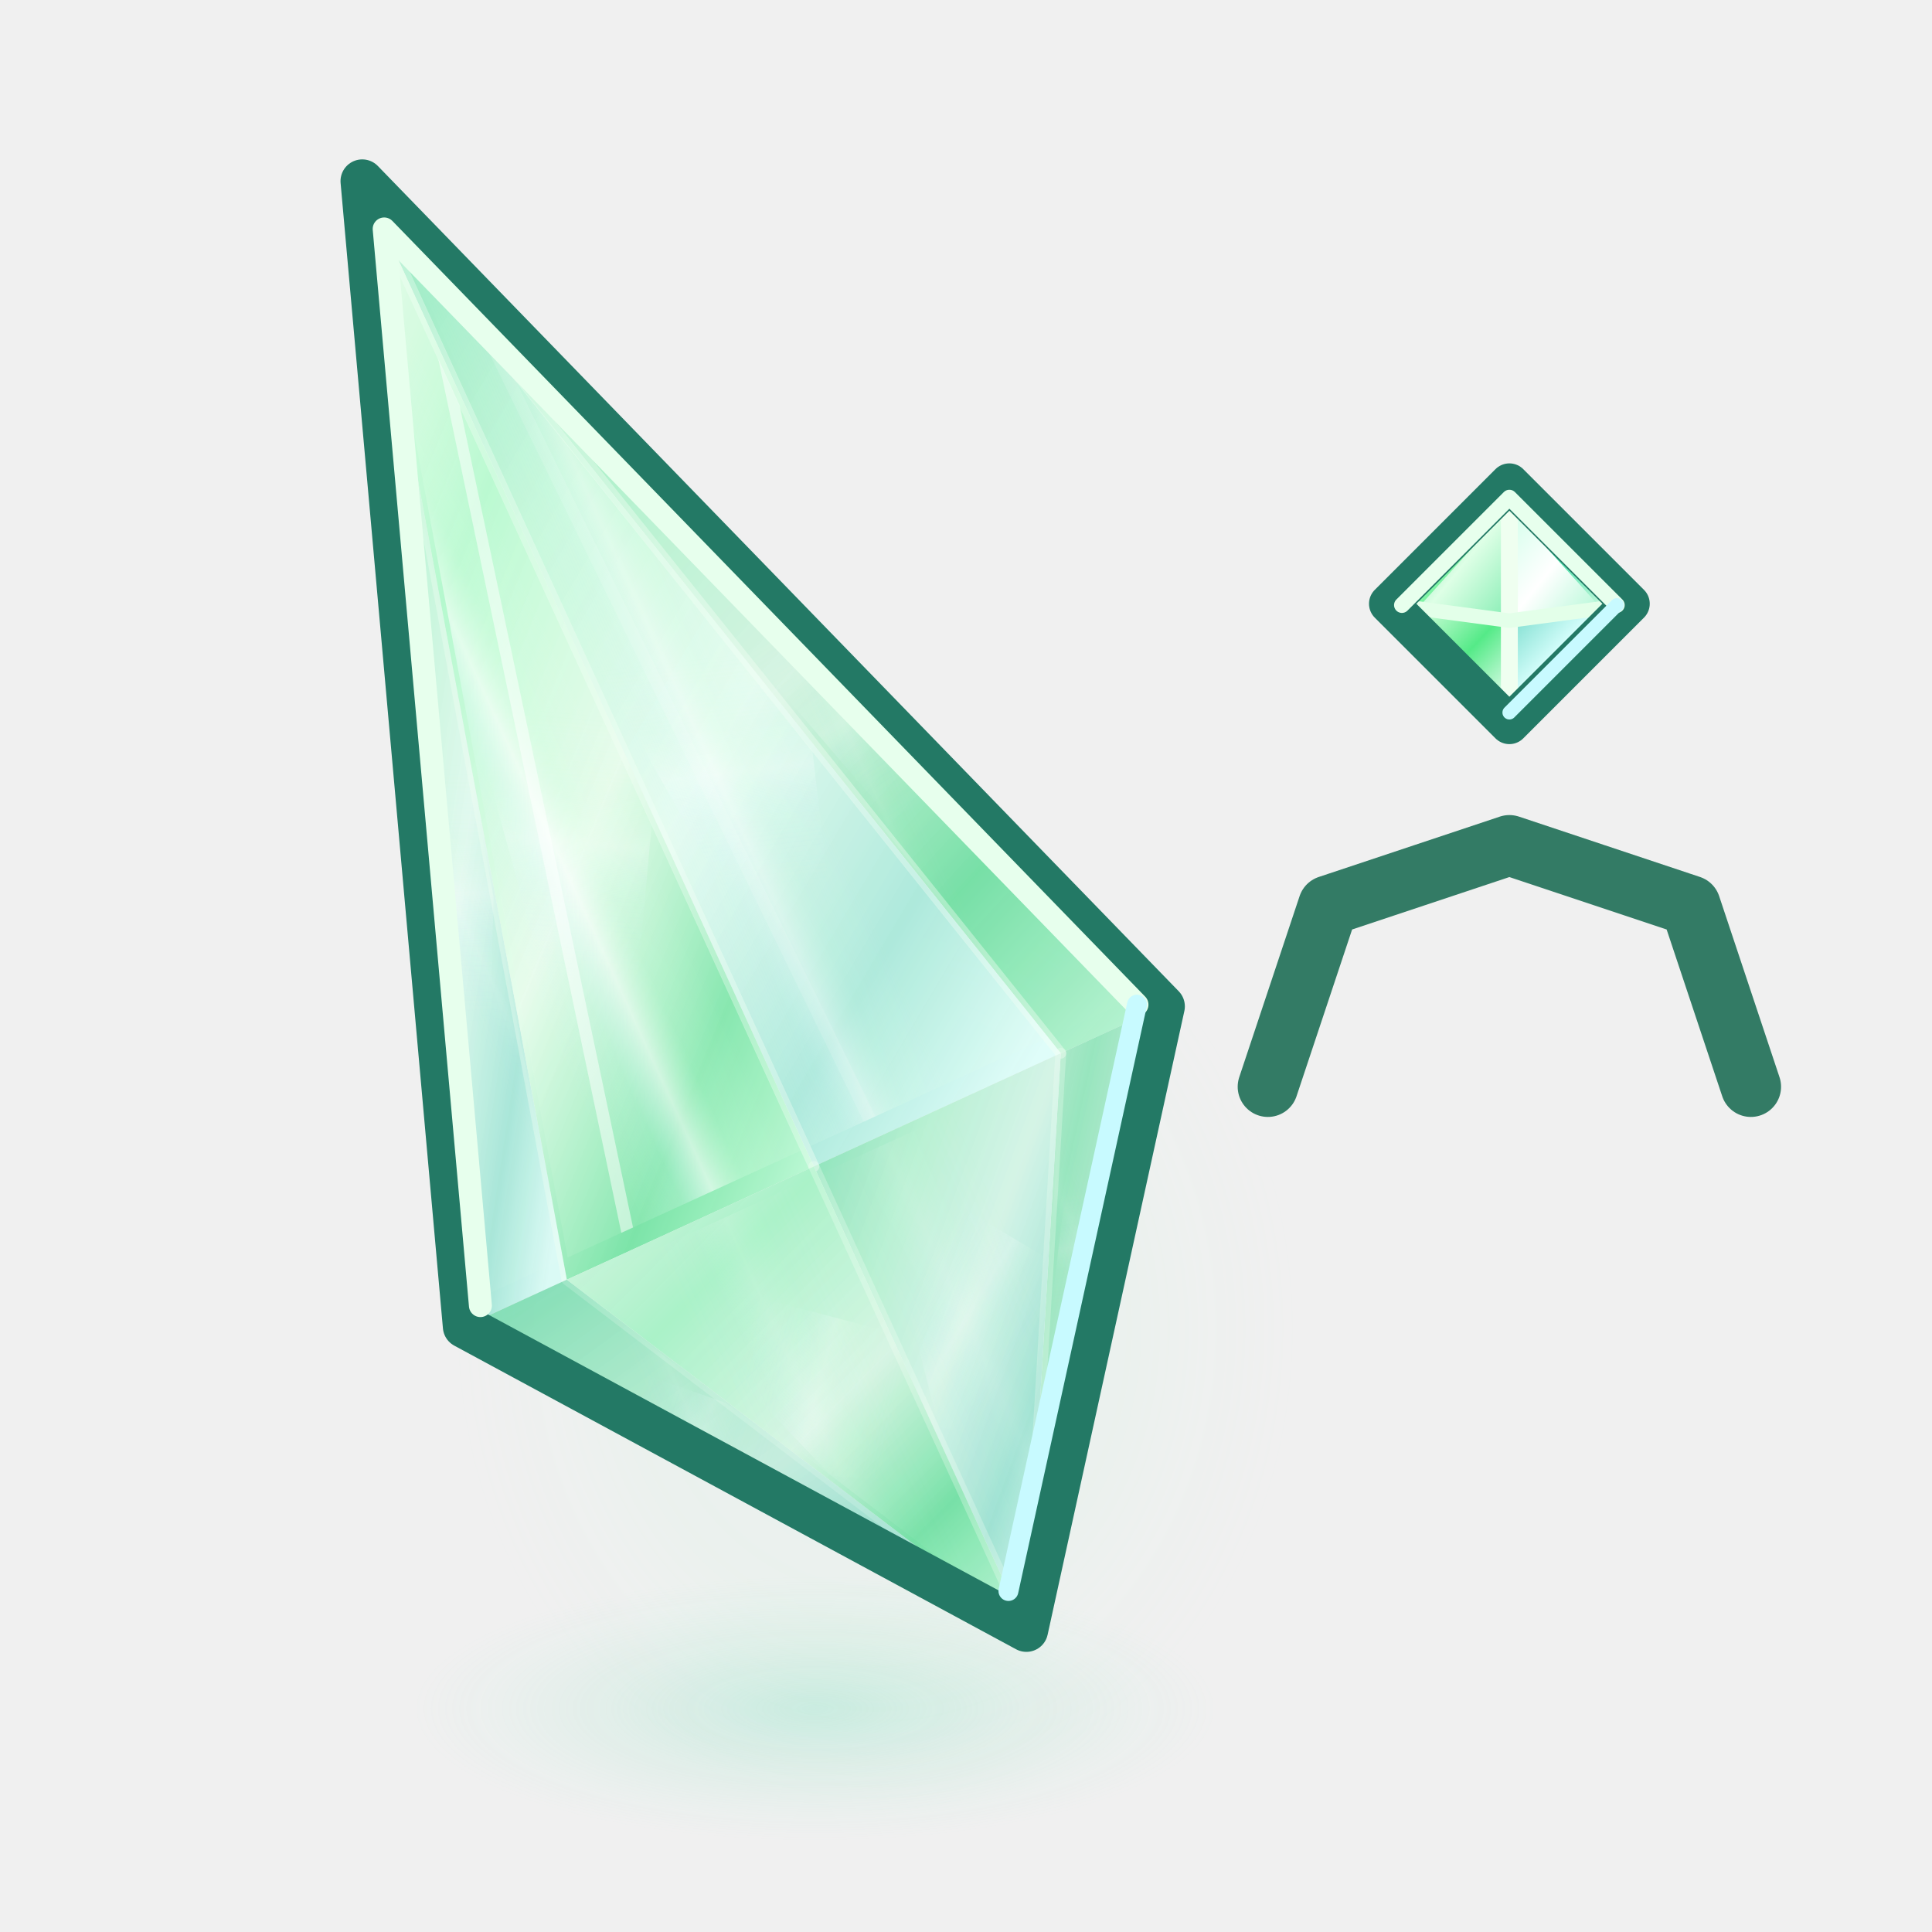
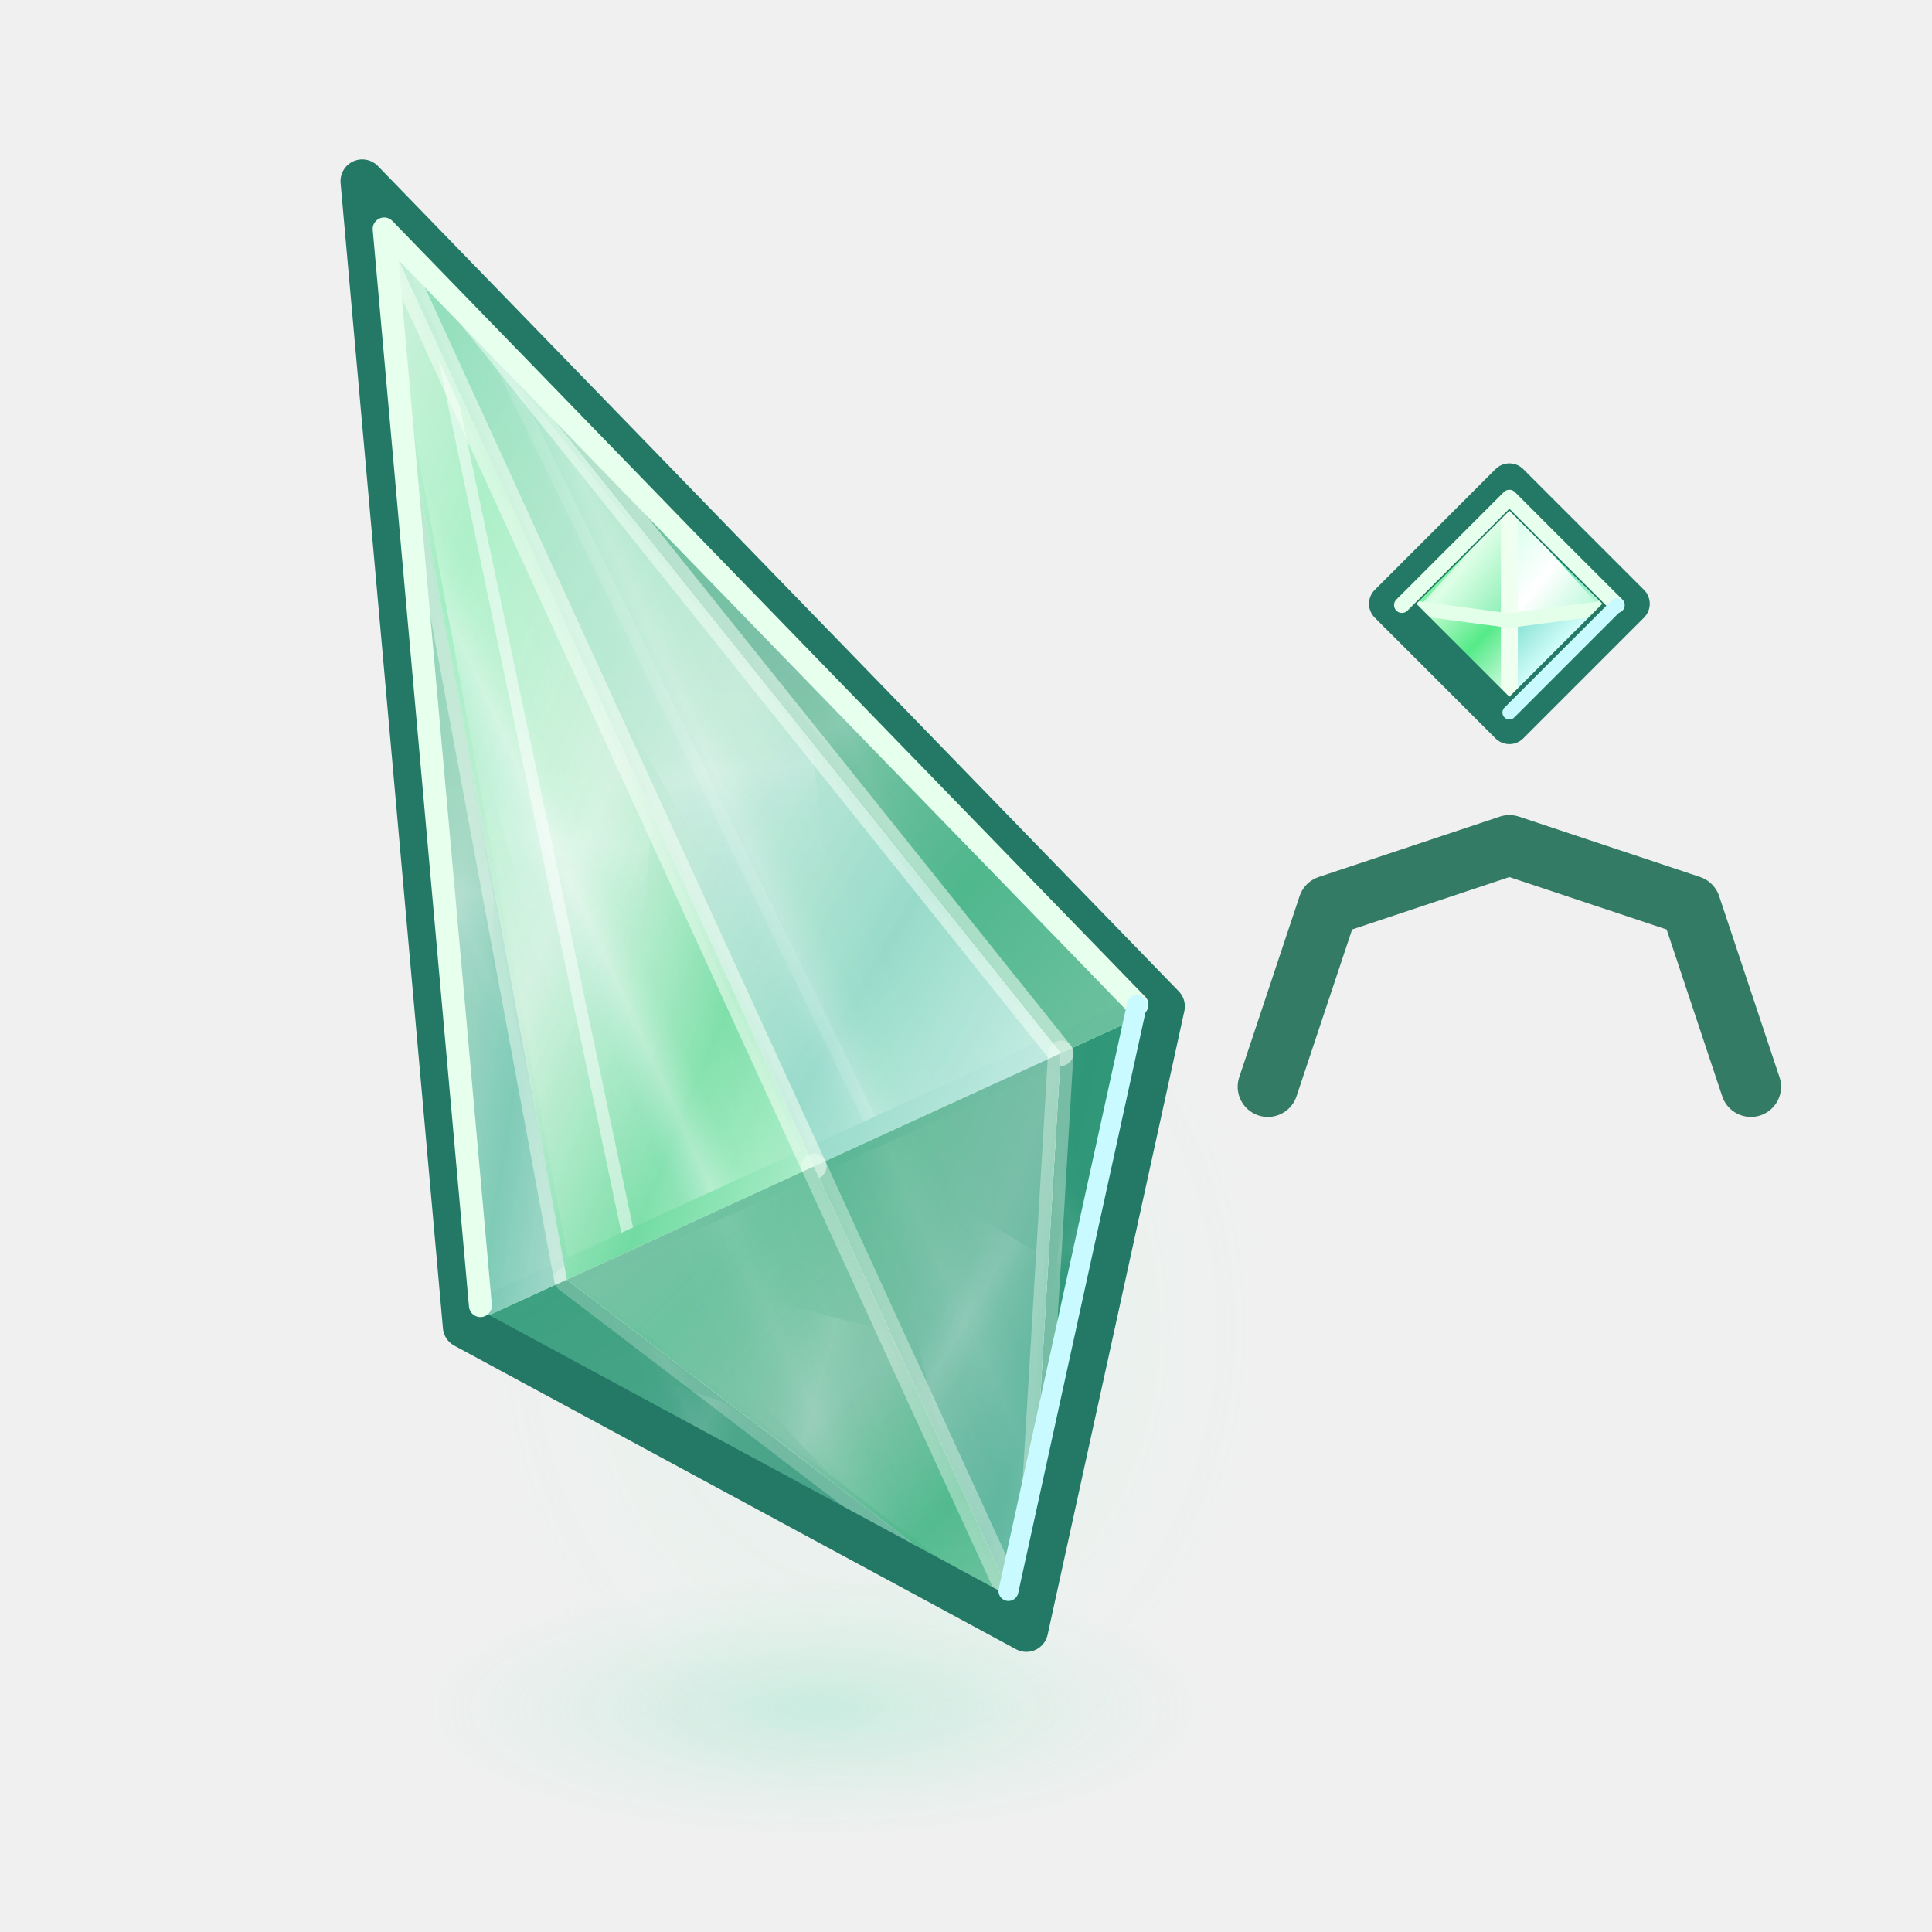
<svg xmlns="http://www.w3.org/2000/svg" width="32" height="32" viewBox="0 0 32 32">
  <defs>
    <linearGradient id="body" x1="0" y1="0" x2="1" y2="1">
      <stop stop-color="#e9fff2" />
      <stop offset=".55" stop-color="#a1faca" />
      <stop offset="1" stop-color="#d8fffe" />
    </linearGradient>
    <linearGradient id="crown" x1="0" y1="0" x2=".8" y2="1">
      <stop stop-color="#b9ffe7" />
      <stop offset=".40" stop-color="#f9fffa" />
      <stop offset=".70" stop-color="#eafff1" />
      <stop offset="1" stop-color="#7df2ab" />
    </linearGradient>
    <linearGradient id="left" x1="0" y1="0" x2="1" y2=".5">
      <stop stop-color="#32a67d" />
      <stop offset=".32" stop-color="#4edc8e" />
      <stop offset=".78" stop-color="#bbffcd" />
      <stop offset="1" stop-color="#e9ffeb" />
    </linearGradient>
    <linearGradient id="right" x1="0" y1="0" x2=".7" y2="1">
      <stop stop-color="#72f0b7" />
      <stop offset=".36" stop-color="#54cba3" />
      <stop offset=".7" stop-color="#d4ffee" />
      <stop offset="1" stop-color="#edf6ff" />
    </linearGradient>
    <linearGradient id="foot" x1="0" y1="0" x2="1" y2="1">
      <stop stop-color="#b1ffc4" />
      <stop offset=".48" stop-color="#51d98d" />
      <stop offset=".52" stop-color="#d8ffe1" />
      <stop offset="1" stop-color="#b4eaee" />
    </linearGradient>
    <linearGradient id="violet" x1="0" y1="0" x2="1" y2="1">
      <stop stop-color="#cbffdb" />
      <stop offset=".5" stop-color="#8ee0e4" />
      <stop offset="1" stop-color="#d0f3ff" />
    </linearGradient>
    <linearGradient id="inner" x1="0" y1="0" x2="1" y2="0">
      <stop stop-color="#34a688" stop-opacity=".7" />
      <stop offset=".5" stop-color="#e0ffe8" stop-opacity=".25" />
      <stop offset="1" stop-color="#fbfffb" stop-opacity=".8" />
    </linearGradient>
    <linearGradient id="refract" x1="0" y1="0" x2="1" y2="1">
      <stop stop-color="#f3fff4" />
      <stop offset=".46" stop-color="#c2ffdd" stop-opacity=".7" />
      <stop offset="1" stop-color="#baecf4" stop-opacity=".4" />
    </linearGradient>
    <linearGradient id="text" x1="0" y1="0" x2="1" y2="0">
      <stop stop-color="#76e7b0" />
      <stop offset=".48" stop-color="#f4fff5" />
      <stop offset="1" stop-color="#a6fff0" />
    </linearGradient>
    <radialGradient id="shadow">
      <stop stop-color="#57dbb1" stop-opacity=".25" />
      <stop offset=".55" stop-color="#6ce2b4" stop-opacity=".10" />
      <stop offset="1" stop-color="#8dedcd" stop-opacity="0" />
    </radialGradient>
    <radialGradient id="halo">
      <stop stop-color="#befffb" stop-opacity=".10" />
      <stop offset=".6" stop-color="#a7ffce" stop-opacity=".07" />
      <stop offset="1" stop-color="#d4ffea" stop-opacity="0" />
    </radialGradient>
    <linearGradient id="edgeIce" x1="0" y1="0" x2="1" y2="1">
      <stop offset="0.0" stop-color="#edfff4" />
      <stop offset="0.5" stop-color="#4ee2ac" />
      <stop offset="1.0" stop-color="#e9ffeb" />
    </linearGradient>
    <linearGradient id="edgeIndigo" x1="0" y1="0" x2="1" y2="1">
      <stop offset="0.0" stop-color="#179b72" />
      <stop offset="0.5" stop-color="#83ffcd" />
      <stop offset="1.0" stop-color="#66c0c6" />
    </linearGradient>
    <linearGradient id="edgeLilac" x1="0" y1="0" x2="1" y2="1">
      <stop offset="0.0" stop-color="#92e6e0" />
      <stop offset="0.5" stop-color="#f5f9ff" />
      <stop offset="1.0" stop-color="#47caa0" />
    </linearGradient>
    <linearGradient id="edgeBlue" x1="0" y1="0" x2="1" y2="1">
      <stop offset="0.0" stop-color="#2d9476" />
      <stop offset="0.5" stop-color="#94ffb0" />
      <stop offset="1.0" stop-color="#31ca7a" />
    </linearGradient>
    <linearGradient id="tableLight" x1="0" y1="0" x2="1" y2="1">
      <stop offset="0.0" stop-color="#d0ffe9" />
      <stop offset="0.5" stop-color="#ffffff" />
      <stop offset="1.0" stop-color="#acf7d2" />
    </linearGradient>
    <linearGradient id="tableBlue" x1="0" y1="0" x2="1" y2="1">
      <stop offset="0.0" stop-color="#52d597" />
      <stop offset="0.5" stop-color="#deffe6" />
      <stop offset="1.0" stop-color="#83edb2" />
    </linearGradient>
    <linearGradient id="tableIce" x1="0" y1="0" x2="1" y2="1">
      <stop offset="0.0" stop-color="#d8ffe0" />
      <stop offset="0.5" stop-color="#55ea88" />
      <stop offset="1.0" stop-color="#f1fff7" />
    </linearGradient>
    <linearGradient id="tableLilac" x1="0" y1="0" x2="1" y2="1">
      <stop offset="0.0" stop-color="#71d9c8" />
      <stop offset="0.5" stop-color="#d8fffd" />
      <stop offset="1.0" stop-color="#f7f9ff" />
    </linearGradient>
    <linearGradient id="reflectedBlue" x1="0" y1="0" x2="1" y2="1">
      <stop offset="0.0" stop-color="#e8ffea" />
      <stop offset="0.5" stop-color="#40cc7b" />
      <stop offset="1.0" stop-color="#bbffcd" />
    </linearGradient>
    <linearGradient id="depthGlass" x1="0" y1="0" x2=".85" y2="1">
      <stop stop-color="#38ae94" stop-opacity=".24" />
      <stop offset=".4" stop-color="#80efaf" stop-opacity=".08" />
      <stop offset=".72" stop-color="#71d6cc" stop-opacity=".27" />
      <stop offset="1" stop-color="#d8f4ff" stop-opacity=".13" />
    </linearGradient>
    <linearGradient id="iceRefraction" x1="0" y1="0" x2="1" y2=".7">
      <stop stop-color="#58df99" stop-opacity=".06" />
      <stop offset=".35" stop-color="#94ffb4" stop-opacity=".36" />
      <stop offset=".53" stop-color="#f3fff4" stop-opacity=".72" />
      <stop offset=".65" stop-color="#65eb97" stop-opacity=".22" />
      <stop offset="1" stop-color="#b9ffd4" stop-opacity="0" />
    </linearGradient>
    <linearGradient id="violetRefraction" x1="0" y1="1" x2="1" y2="0">
      <stop stop-color="#62d5b4" stop-opacity="0" />
      <stop offset=".35" stop-color="#a6e5ef" stop-opacity=".31" />
      <stop offset=".52" stop-color="#eaf5ff" stop-opacity=".59" />
      <stop offset=".7" stop-color="#8ff6b4" stop-opacity=".18" />
      <stop offset="1" stop-color="#b5ffdb" stop-opacity="0" />
    </linearGradient>
    <linearGradient id="clearIce" x1="0" y1="0" x2="1" y2="1">
      <stop stop-color="#effff0" stop-opacity=".98" />
      <stop offset=".28" stop-color="#b2facd" stop-opacity=".94" />
      <stop offset=".55" stop-color="#e7ffed" stop-opacity=".88" />
      <stop offset=".78" stop-color="#78e5a7" stop-opacity=".96" />
      <stop offset="1" stop-color="#d1ffe2" stop-opacity=".98" />
    </linearGradient>
    <linearGradient id="clearLilac" x1="0" y1="0" x2="1" y2=".85">
      <stop stop-color="#88e6b9" stop-opacity=".98" />
      <stop offset=".32" stop-color="#c5fada" stop-opacity=".94" />
      <stop offset=".58" stop-color="#e8fff4" stop-opacity=".90" />
      <stop offset=".82" stop-color="#a9e9db" stop-opacity=".96" />
      <stop offset="1" stop-color="#e3fffb" stop-opacity=".98" />
    </linearGradient>
  </defs>
  <ellipse cx="13.5" cy="28.3" rx="6.7" ry="2.2" fill="url(#shadow)" stroke="none" stroke-width="0" stroke-linejoin="round" stroke-linecap="round" />
  <ellipse cx="14.5" cy="22" rx="7" ry="8" fill="url(#halo)" stroke="none" stroke-width="0" stroke-linejoin="round" stroke-linecap="round" />
  <polygon points="6,3 19.265,16.669 17.57,17.445" fill="url(#clearIce)" stroke="none" stroke-width="0.7" stroke-linejoin="round" stroke-linecap="round" />
-   <polygon points="6,3 19.265,16.669 17.57,17.445" fill="#34a788" fill-opacity="0.098" stroke="none" stroke-width="0.7" stroke-linejoin="round" stroke-linecap="round" />
+   <polygon points="6,3 19.265,16.669 17.57,17.445" fill="#289173" fill-opacity="0.561" stroke="none" stroke-width="0" stroke-linejoin="round" stroke-linecap="round" />
  <polygon points="6.455,3.515 18.991,16.432 17.389,17.166" fill="#effff0" fill-opacity="0.024" stroke="none" stroke-width="0.7" stroke-linejoin="round" stroke-linecap="round" />
  <defs>
    <linearGradient id="sheen5" gradientUnits="userSpaceOnUse" x1="13.019" y1="10.249" x2="15.038" y2="13.569">
      <stop stop-color="#e4ffeb" stop-opacity="0" />
-       <stop offset=".3" stop-color="#d6ffe3" stop-opacity="0.064" />
-       <stop offset=".5" stop-color="#ffffff" stop-opacity="0.212" />
-       <stop offset=".7" stop-color="#dcf9ff" stop-opacity="0.053" />
+       <stop offset=".3" stop-color="#d6ffe3" stop-opacity="0.038" />
+       <stop offset=".5" stop-color="#ffffff" stop-opacity="0.127" />
+       <stop offset=".7" stop-color="#dcf9ff" stop-opacity="0.032" />
      <stop offset="1" stop-color="#dcf9ff" stop-opacity="0" />
    </linearGradient>
  </defs>
  <polygon points="10.216,7.391 14.603,11.911 17.71,17.019 11.048,9.249" fill="url(#sheen5)" />
  <defs>
    <linearGradient id="sheen6" gradientUnits="userSpaceOnUse" x1="14.567" y1="11.928" x2="13.526" y2="12.405">
      <stop stop-color="#e4ffeb" stop-opacity="0" />
-       <stop offset=".3" stop-color="#d6ffe3" stop-opacity="0.024" />
-       <stop offset=".5" stop-color="#ffffff" stop-opacity="0.081" />
-       <stop offset=".7" stop-color="#dcf9ff" stop-opacity="0.02" />
+       <stop offset=".3" stop-color="#d6ffe3" stop-opacity="0.015" />
+       <stop offset=".5" stop-color="#ffffff" stop-opacity="0.048" />
+       <stop offset=".7" stop-color="#dcf9ff" stop-opacity="0.012" />
      <stop offset="1" stop-color="#dcf9ff" stop-opacity="0" />
    </linearGradient>
  </defs>
  <polygon points="6.455,3.515 18.991,16.432 17.389,17.166" fill="url(#sheen6)" />
-   <polyline points="6,3 19.265,16.669" fill="none" stroke="#f4fff5" stroke-opacity="0.286" stroke-width="0.18" stroke-linejoin="round" stroke-linecap="round" />
+   <polyline points="6,3 19.265,16.669" fill="none" stroke="#f4fff5" stroke-opacity="0.372" stroke-width="0.42" stroke-linejoin="round" stroke-linecap="round" />
  <polyline points="11.473,8.686 14.482,11.786" fill="none" stroke="#9bffc3" stroke-opacity="0" stroke-width="0.8" stroke-linejoin="round" stroke-linecap="round" />
  <polyline points="11.473,8.686 14.482,11.786" fill="none" stroke="#ffffff" stroke-opacity="0" stroke-width="0.29" stroke-linejoin="round" stroke-linecap="round" />
  <polygon points="17,27 19.265,16.669 17.57,17.445" fill="url(#clearIce)" stroke="none" stroke-width="0.7" stroke-linejoin="round" stroke-linecap="round" />
-   <polygon points="17,27 19.265,16.669 17.57,17.445" fill="#34a788" fill-opacity="0.231" stroke="none" stroke-width="0.7" stroke-linejoin="round" stroke-linecap="round" />
+   <polygon points="17,27 19.265,16.669 17.57,17.445" fill="#289173" fill-opacity="0.949" stroke="none" stroke-width="0" stroke-linejoin="round" stroke-linecap="round" />
  <polygon points="17.052,26.635 19.192,16.872 17.591,17.606" fill="#effff0" fill-opacity="0" stroke="none" stroke-width="0.7" stroke-linejoin="round" stroke-linecap="round" />
  <defs>
    <linearGradient id="sheen13" gradientUnits="userSpaceOnUse" x1="18.189" y1="21.53" x2="17.844" y2="19.69">
      <stop stop-color="#e4ffeb" stop-opacity="0" />
-       <stop offset=".3" stop-color="#d6ffe3" stop-opacity="0.041" />
-       <stop offset=".5" stop-color="#ffffff" stop-opacity="0.137" />
-       <stop offset=".7" stop-color="#dcf9ff" stop-opacity="0.034" />
+       <stop offset=".3" stop-color="#d6ffe3" stop-opacity="0.025" />
+       <stop offset=".5" stop-color="#ffffff" stop-opacity="0.082" />
+       <stop offset=".7" stop-color="#dcf9ff" stop-opacity="0.021" />
      <stop offset="1" stop-color="#dcf9ff" stop-opacity="0" />
    </linearGradient>
  </defs>
  <polygon points="17.694,23.706 18.443,20.289 17.911,17.459 17.278,22.843" fill="url(#sheen13)" />
  <defs>
    <linearGradient id="sheen14" gradientUnits="userSpaceOnUse" x1="18.407" y1="20.306" x2="17.366" y2="20.783">
      <stop stop-color="#e4ffeb" stop-opacity="0" />
-       <stop offset=".3" stop-color="#d6ffe3" stop-opacity="0.024" />
-       <stop offset=".5" stop-color="#ffffff" stop-opacity="0.08" />
-       <stop offset=".7" stop-color="#dcf9ff" stop-opacity="0.02" />
+       <stop offset=".3" stop-color="#d6ffe3" stop-opacity="0.014" />
+       <stop offset=".5" stop-color="#ffffff" stop-opacity="0.048" />
+       <stop offset=".7" stop-color="#dcf9ff" stop-opacity="0.012" />
      <stop offset="1" stop-color="#dcf9ff" stop-opacity="0" />
    </linearGradient>
  </defs>
  <polygon points="17.052,26.635 19.192,16.872 17.591,17.606" fill="url(#sheen14)" />
-   <polyline points="17,27 19.265,16.669" fill="none" stroke="#f4fff5" stroke-opacity="0.157" stroke-width="0.18" stroke-linejoin="round" stroke-linecap="round" />
+   <polyline points="17,27 19.265,16.669" fill="none" stroke="#f4fff5" stroke-opacity="0.188" stroke-width="0.42" stroke-linejoin="round" stroke-linecap="round" />
  <polyline points="17.909,22.727 18.422,20.384" fill="none" stroke="#9bffc3" stroke-opacity="0" stroke-width="0.8" stroke-linejoin="round" stroke-linecap="round" />
  <polyline points="17.909,22.727 18.422,20.384" fill="none" stroke="#ffffff" stroke-opacity="0" stroke-width="0.29" stroke-linejoin="round" stroke-linecap="round" />
  <polygon points="6,3 9.389,21.195 7.695,21.971" fill="url(#clearLilac)" stroke="none" stroke-width="0.7" stroke-linejoin="round" stroke-linecap="round" />
-   <polygon points="6,3 9.389,21.195 7.695,21.971" fill="#34a788" fill-opacity="0.047" stroke="none" stroke-width="0.7" stroke-linejoin="round" stroke-linecap="round" />
+   <polygon points="6,3 9.389,21.195 7.695,21.971" fill="#289173" fill-opacity="0.372" stroke="none" stroke-width="0" stroke-linejoin="round" stroke-linecap="round" />
  <polygon points="6.093,3.681 9.296,20.875 7.695,21.609" fill="#effff0" fill-opacity="0.051" stroke="none" stroke-width="0.7" stroke-linejoin="round" stroke-linecap="round" />
  <defs>
    <linearGradient id="sheen21" gradientUnits="userSpaceOnUse" x1="7.785" y1="12.648" x2="7.681" y2="16.941">
      <stop stop-color="#e4ffeb" stop-opacity="0" />
-       <stop offset=".3" stop-color="#d6ffe3" stop-opacity="0.074" />
-       <stop offset=".5" stop-color="#ffffff" stop-opacity="0.247" />
-       <stop offset=".7" stop-color="#dcf9ff" stop-opacity="0.062" />
+       <stop offset=".3" stop-color="#d6ffe3" stop-opacity="0.044" />
+       <stop offset=".5" stop-color="#ffffff" stop-opacity="0.148" />
+       <stop offset=".7" stop-color="#dcf9ff" stop-opacity="0.037" />
      <stop offset="1" stop-color="#dcf9ff" stop-opacity="0" />
    </linearGradient>
  </defs>
  <polygon points="7.054,8.84 8.175,14.857 8.015,21.462 6.766,11.211" fill="url(#sheen21)" />
  <defs>
    <linearGradient id="sheen22" gradientUnits="userSpaceOnUse" x1="8.139" y1="14.874" x2="7.098" y2="15.351">
      <stop stop-color="#e4ffeb" stop-opacity="0" />
-       <stop offset=".3" stop-color="#d6ffe3" stop-opacity="0.03" />
-       <stop offset=".5" stop-color="#ffffff" stop-opacity="0.101" />
-       <stop offset=".7" stop-color="#dcf9ff" stop-opacity="0.025" />
+       <stop offset=".3" stop-color="#d6ffe3" stop-opacity="0.018" />
+       <stop offset=".5" stop-color="#ffffff" stop-opacity="0.06" />
+       <stop offset=".7" stop-color="#dcf9ff" stop-opacity="0.015" />
      <stop offset="1" stop-color="#dcf9ff" stop-opacity="0" />
    </linearGradient>
  </defs>
  <polygon points="6.093,3.681 9.296,20.875 7.695,21.609" fill="url(#sheen22)" />
-   <polyline points="6,3 9.389,21.195" fill="none" stroke="#f4fff5" stroke-opacity="0.341" stroke-width="0.18" stroke-linejoin="round" stroke-linecap="round" />
+   <polyline points="6,3 9.389,21.195" fill="none" stroke="#f4fff5" stroke-opacity="0.459" stroke-width="0.42" stroke-linejoin="round" stroke-linecap="round" />
  <polyline points="7.375,10.565 8.144,14.691" fill="none" stroke="#9bffc3" stroke-opacity="0" stroke-width="0.8" stroke-linejoin="round" stroke-linecap="round" />
  <polyline points="7.375,10.565 8.144,14.691" fill="none" stroke="#ffffff" stroke-opacity="0" stroke-width="0.29" stroke-linejoin="round" stroke-linecap="round" />
  <polygon points="17,27 9.389,21.195 7.695,21.971" fill="url(#clearLilac)" stroke="none" stroke-width="0.7" stroke-linejoin="round" stroke-linecap="round" />
-   <polygon points="17,27 9.389,21.195 7.695,21.971" fill="#34a788" fill-opacity="0.184" stroke="none" stroke-width="0.7" stroke-linejoin="round" stroke-linecap="round" />
+   <polygon points="17,27 9.389,21.195 7.695,21.971" fill="#289173" fill-opacity="0.824" stroke="none" stroke-width="0" stroke-linejoin="round" stroke-linecap="round" />
  <polygon points="16.69,26.801 9.498,21.316 7.897,22.049" fill="#effff0" fill-opacity="0.004" stroke="none" stroke-width="0.7" stroke-linejoin="round" stroke-linecap="round" />
  <defs>
    <linearGradient id="sheen29" gradientUnits="userSpaceOnUse" x1="12.956" y1="23.928" x2="10.487" y2="23.062">
      <stop stop-color="#e4ffeb" stop-opacity="0" />
-       <stop offset=".3" stop-color="#d6ffe3" stop-opacity="0.049" />
-       <stop offset=".5" stop-color="#ffffff" stop-opacity="0.163" />
-       <stop offset=".7" stop-color="#dcf9ff" stop-opacity="0.041" />
+       <stop offset=".3" stop-color="#d6ffe3" stop-opacity="0.029" />
+       <stop offset=".5" stop-color="#ffffff" stop-opacity="0.098" />
+       <stop offset=".7" stop-color="#dcf9ff" stop-opacity="0.024" />
      <stop offset="1" stop-color="#dcf9ff" stop-opacity="0" />
    </linearGradient>
  </defs>
  <polygon points="14.532,25.156 12.015,23.235 8.217,21.902 12.997,24.805" fill="url(#sheen29)" />
  <defs>
    <linearGradient id="sheen30" gradientUnits="userSpaceOnUse" x1="11.979" y1="23.252" x2="10.938" y2="23.729">
      <stop stop-color="#e4ffeb" stop-opacity="0" />
-       <stop offset=".3" stop-color="#d6ffe3" stop-opacity="0.024" />
-       <stop offset=".5" stop-color="#ffffff" stop-opacity="0.08" />
-       <stop offset=".7" stop-color="#dcf9ff" stop-opacity="0.02" />
+       <stop offset=".3" stop-color="#d6ffe3" stop-opacity="0.014" />
+       <stop offset=".5" stop-color="#ffffff" stop-opacity="0.048" />
+       <stop offset=".7" stop-color="#dcf9ff" stop-opacity="0.012" />
      <stop offset="1" stop-color="#dcf9ff" stop-opacity="0" />
    </linearGradient>
  </defs>
  <polygon points="16.69,26.801 9.498,21.316 7.897,22.049" fill="url(#sheen30)" />
-   <polyline points="17,27 9.389,21.195" fill="none" stroke="#f4fff5" stroke-opacity="0.2" stroke-width="0.18" stroke-linejoin="round" stroke-linecap="round" />
+   <polyline points="17,27 9.389,21.195" fill="none" stroke="#f4fff5" stroke-opacity="0.247" stroke-width="0.42" stroke-linejoin="round" stroke-linecap="round" />
  <polyline points="13.811,24.605 12.085,23.289" fill="none" stroke="#9bffc3" stroke-opacity="0" stroke-width="0.8" stroke-linejoin="round" stroke-linecap="round" />
  <polyline points="13.811,24.605 12.085,23.289" fill="none" stroke="#ffffff" stroke-opacity="0" stroke-width="0.29" stroke-linejoin="round" stroke-linecap="round" />
  <polygon points="6,3 17.57,17.445 13.48,19.32" fill="url(#clearLilac)" stroke="none" stroke-width="0.7" stroke-linejoin="round" stroke-linecap="round" />
-   <polygon points="6,3 17.57,17.445 13.48,19.32" fill="#34a788" fill-opacity="0.016" stroke="none" stroke-width="0.7" stroke-linejoin="round" stroke-linecap="round" />
+   <polygon points="6,3 17.57,17.445 13.48,19.32" fill="#289173" fill-opacity="0.196" stroke="none" stroke-width="0" stroke-linejoin="round" stroke-linecap="round" />
  <polygon points="6.349,3.564 17.283,17.215 13.418,18.986" fill="#effff0" fill-opacity="0.086" stroke="none" stroke-width="0.7" stroke-linejoin="round" stroke-linecap="round" />
  <defs>
    <linearGradient id="sheen37" gradientUnits="userSpaceOnUse" x1="12.116" y1="10.756" x2="12.593" y2="14.782">
      <stop stop-color="#e4ffeb" stop-opacity="0" />
-       <stop offset=".3" stop-color="#d6ffe3" stop-opacity="0.071" />
-       <stop offset=".5" stop-color="#ffffff" stop-opacity="0.238" />
-       <stop offset=".7" stop-color="#dcf9ff" stop-opacity="0.06" />
+       <stop offset=".3" stop-color="#d6ffe3" stop-opacity="0.043" />
+       <stop offset=".5" stop-color="#ffffff" stop-opacity="0.143" />
+       <stop offset=".7" stop-color="#dcf9ff" stop-opacity="0.036" />
      <stop offset="1" stop-color="#dcf9ff" stop-opacity="0" />
    </linearGradient>
  </defs>
  <polygon points="9.63,7.659 13.456,12.437 14.191,18.632 9.318,10.041" fill="url(#sheen37)" />
  <defs>
    <linearGradient id="sheen38" gradientUnits="userSpaceOnUse" x1="13.248" y1="12.533" x2="10.735" y2="13.684">
      <stop stop-color="#e4ffeb" stop-opacity="0" />
-       <stop offset=".3" stop-color="#d6ffe3" stop-opacity="0.097" />
-       <stop offset=".5" stop-color="#ffffff" stop-opacity="0.325" />
-       <stop offset=".7" stop-color="#dcf9ff" stop-opacity="0.081" />
+       <stop offset=".3" stop-color="#d6ffe3" stop-opacity="0.058" />
+       <stop offset=".5" stop-color="#ffffff" stop-opacity="0.195" />
+       <stop offset=".7" stop-color="#dcf9ff" stop-opacity="0.049" />
      <stop offset="1" stop-color="#dcf9ff" stop-opacity="0" />
    </linearGradient>
  </defs>
  <polygon points="6.349,3.564 17.283,17.215 13.418,18.986" fill="url(#sheen38)" />
  <polygon points="7.989,5.612 8.536,6.294 14.5,18.49 14.307,18.579" fill="#ffffff" fill-opacity="0.122" stroke="none" stroke-width="0.7" stroke-linejoin="round" stroke-linecap="round" />
-   <polyline points="6,3 17.57,17.445" fill="none" stroke="#f4fff5" stroke-opacity="0.392" stroke-width="0.18" stroke-linejoin="round" stroke-linecap="round" />
+   <polyline points="6,3 17.57,17.445" fill="none" stroke="#f4fff5" stroke-opacity="0.533" stroke-width="0.42" stroke-linejoin="round" stroke-linecap="round" />
  <polyline points="11.179,9.594 13.803,12.87" fill="none" stroke="#9bffc3" stroke-opacity="0" stroke-width="0.8" stroke-linejoin="round" stroke-linecap="round" />
  <polyline points="11.179,9.594 13.803,12.87" fill="none" stroke="#ffffff" stroke-opacity="0" stroke-width="0.29" stroke-linejoin="round" stroke-linecap="round" />
  <polygon points="17,27 17.57,17.445 13.48,19.32" fill="url(#clearLilac)" stroke="none" stroke-width="0.7" stroke-linejoin="round" stroke-linecap="round" />
-   <polygon points="17,27 17.57,17.445 13.48,19.32" fill="#34a788" fill-opacity="0.106" stroke="none" stroke-width="0.7" stroke-linejoin="round" stroke-linecap="round" />
+   <polygon points="17,27 17.57,17.445 13.48,19.32" fill="#289173" fill-opacity="0.588" stroke="none" stroke-width="0" stroke-linejoin="round" stroke-linecap="round" />
  <polygon points="16.946,26.684 17.485,17.655 13.62,19.426" fill="#effff0" fill-opacity="0.02" stroke="none" stroke-width="0.7" stroke-linejoin="round" stroke-linecap="round" />
  <defs>
    <linearGradient id="sheen46" gradientUnits="userSpaceOnUse" x1="17.235" y1="21.924" x2="15.347" y2="20.791">
      <stop stop-color="#e4ffeb" stop-opacity="0" />
-       <stop offset=".3" stop-color="#d6ffe3" stop-opacity="0.056" />
-       <stop offset=".5" stop-color="#ffffff" stop-opacity="0.187" />
-       <stop offset=".7" stop-color="#dcf9ff" stop-opacity="0.047" />
+       <stop offset=".3" stop-color="#d6ffe3" stop-opacity="0.034" />
+       <stop offset=".5" stop-color="#ffffff" stop-opacity="0.112" />
+       <stop offset=".7" stop-color="#dcf9ff" stop-opacity="0.028" />
      <stop offset="1" stop-color="#dcf9ff" stop-opacity="0" />
    </linearGradient>
  </defs>
  <polygon points="17.108,23.975 17.296,20.815 14.393,19.072 15.549,23.636" fill="url(#sheen46)" />
  <defs>
    <linearGradient id="sheen47" gradientUnits="userSpaceOnUse" x1="17.088" y1="20.911" x2="14.575" y2="22.062">
      <stop stop-color="#e4ffeb" stop-opacity="0" />
-       <stop offset=".3" stop-color="#d6ffe3" stop-opacity="0.029" />
-       <stop offset=".5" stop-color="#ffffff" stop-opacity="0.097" />
-       <stop offset=".7" stop-color="#dcf9ff" stop-opacity="0.024" />
+       <stop offset=".3" stop-color="#d6ffe3" stop-opacity="0.017" />
+       <stop offset=".5" stop-color="#ffffff" stop-opacity="0.058" />
+       <stop offset=".7" stop-color="#dcf9ff" stop-opacity="0.015" />
      <stop offset="1" stop-color="#dcf9ff" stop-opacity="0" />
    </linearGradient>
  </defs>
  <polygon points="16.946,26.684 17.485,17.655 13.62,19.426" fill="url(#sheen47)" />
-   <polyline points="17,27 17.57,17.445" fill="none" stroke="#f4fff5" stroke-opacity="0.275" stroke-width="0.18" stroke-linejoin="round" stroke-linecap="round" />
+   <polyline points="17,27 17.57,17.445" fill="none" stroke="#f4fff5" stroke-opacity="0.361" stroke-width="0.42" stroke-linejoin="round" stroke-linecap="round" />
  <polyline points="17.184,22.696 17.313,20.529" fill="none" stroke="#9bffc3" stroke-opacity="0" stroke-width="0.8" stroke-linejoin="round" stroke-linecap="round" />
  <polyline points="17.184,22.696 17.313,20.529" fill="none" stroke="#ffffff" stroke-opacity="0" stroke-width="0.29" stroke-linejoin="round" stroke-linecap="round" />
  <polygon points="6,3 13.48,19.32 9.389,21.195" fill="url(#clearIce)" stroke="none" stroke-width="0.7" stroke-linejoin="round" stroke-linecap="round" />
-   <polygon points="6,3 13.48,19.32 9.389,21.195" fill="#34a788" fill-opacity="0.004" stroke="none" stroke-width="0.7" stroke-linejoin="round" stroke-linecap="round" />
+   <polygon points="6,3 13.48,19.32 9.389,21.195" fill="#289173" fill-opacity="0.118" stroke="none" stroke-width="0" stroke-linejoin="round" stroke-linecap="round" />
  <polygon points="6.199,3.633 13.268,19.055 9.402,20.827" fill="#effff0" fill-opacity="0.106" stroke="none" stroke-width="0.7" stroke-linejoin="round" stroke-linecap="round" />
  <defs>
    <linearGradient id="sheen54" gradientUnits="userSpaceOnUse" x1="9.929" y1="11.758" x2="9.527" y2="16.188">
      <stop stop-color="#e4ffeb" stop-opacity="0" />
-       <stop offset=".3" stop-color="#d6ffe3" stop-opacity="0.074" />
-       <stop offset=".5" stop-color="#ffffff" stop-opacity="0.247" />
-       <stop offset=".7" stop-color="#dcf9ff" stop-opacity="0.062" />
+       <stop offset=".3" stop-color="#d6ffe3" stop-opacity="0.044" />
+       <stop offset=".5" stop-color="#ffffff" stop-opacity="0.148" />
+       <stop offset=".7" stop-color="#dcf9ff" stop-opacity="0.037" />
      <stop offset="1" stop-color="#dcf9ff" stop-opacity="0" />
    </linearGradient>
  </defs>
  <polygon points="8.32,8.259 10.794,13.657 10.175,20.473 7.545,10.854" fill="url(#sheen54)" />
  <defs>
    <linearGradient id="sheen55" gradientUnits="userSpaceOnUse" x1="10.585" y1="13.753" x2="8.073" y2="14.905">
      <stop stop-color="#e4ffeb" stop-opacity="0" />
-       <stop offset=".3" stop-color="#d6ffe3" stop-opacity="0.163" />
-       <stop offset=".5" stop-color="#ffffff" stop-opacity="0.544" />
-       <stop offset=".7" stop-color="#dcf9ff" stop-opacity="0.136" />
+       <stop offset=".3" stop-color="#d6ffe3" stop-opacity="0.098" />
+       <stop offset=".5" stop-color="#ffffff" stop-opacity="0.326" />
+       <stop offset=".7" stop-color="#dcf9ff" stop-opacity="0.082" />
      <stop offset="1" stop-color="#dcf9ff" stop-opacity="0" />
    </linearGradient>
  </defs>
  <polygon points="6.199,3.633 13.268,19.055 9.402,20.827" fill="url(#sheen55)" />
  <polygon points="7.26,5.946 7.613,6.717 10.485,20.331 10.291,20.419" fill="#ffffff" fill-opacity="0.506" stroke="none" stroke-width="0.7" stroke-linejoin="round" stroke-linecap="round" />
-   <polyline points="6,3 13.48,19.32" fill="none" stroke="#f4fff5" stroke-opacity="0.412" stroke-width="0.18" stroke-linejoin="round" stroke-linecap="round" />
+   <polyline points="6,3 13.48,19.32" fill="none" stroke="#f4fff5" stroke-opacity="0.561" stroke-width="0.42" stroke-linejoin="round" stroke-linecap="round" />
  <polyline points="9.322,10.445 11.018,14.146" fill="none" stroke="#9bffc3" stroke-opacity="0" stroke-width="0.8" stroke-linejoin="round" stroke-linecap="round" />
  <polyline points="9.322,10.445 11.018,14.146" fill="none" stroke="#ffffff" stroke-opacity="0" stroke-width="0.29" stroke-linejoin="round" stroke-linecap="round" />
  <polygon points="17,27 13.48,19.32 9.389,21.195" fill="url(#clearIce)" stroke="none" stroke-width="0.7" stroke-linejoin="round" stroke-linecap="round" />
-   <polygon points="17,27 13.48,19.32 9.389,21.195" fill="#34a788" fill-opacity="0.09" stroke="none" stroke-width="0.7" stroke-linejoin="round" stroke-linecap="round" />
+   <polygon points="17,27 13.48,19.32 9.389,21.195" fill="#289173" fill-opacity="0.533" stroke="none" stroke-width="0" stroke-linejoin="round" stroke-linecap="round" />
  <polygon points="16.796,26.753 13.47,19.495 9.604,21.267" fill="#effff0" fill-opacity="0.024" stroke="none" stroke-width="0.7" stroke-linejoin="round" stroke-linecap="round" />
  <defs>
    <linearGradient id="sheen63" gradientUnits="userSpaceOnUse" x1="15.048" y1="22.926" x2="12.281" y2="22.196">
      <stop stop-color="#e4ffeb" stop-opacity="0" />
-       <stop offset=".3" stop-color="#d6ffe3" stop-opacity="0.059" />
-       <stop offset=".5" stop-color="#ffffff" stop-opacity="0.196" />
-       <stop offset=".7" stop-color="#dcf9ff" stop-opacity="0.049" />
+       <stop offset=".3" stop-color="#d6ffe3" stop-opacity="0.035" />
+       <stop offset=".5" stop-color="#ffffff" stop-opacity="0.117" />
+       <stop offset=".7" stop-color="#dcf9ff" stop-opacity="0.029" />
      <stop offset="1" stop-color="#dcf9ff" stop-opacity="0" />
    </linearGradient>
  </defs>
  <polygon points="15.798,24.576 14.634,22.035 10.377,20.913 13.775,24.449" fill="url(#sheen63)" />
  <defs>
    <linearGradient id="sheen64" gradientUnits="userSpaceOnUse" x1="14.425" y1="22.131" x2="11.913" y2="23.283">
      <stop stop-color="#e4ffeb" stop-opacity="0" />
-       <stop offset=".3" stop-color="#d6ffe3" stop-opacity="0.036" />
-       <stop offset=".5" stop-color="#ffffff" stop-opacity="0.119" />
-       <stop offset=".7" stop-color="#dcf9ff" stop-opacity="0.03" />
+       <stop offset=".3" stop-color="#d6ffe3" stop-opacity="0.021" />
+       <stop offset=".5" stop-color="#ffffff" stop-opacity="0.071" />
+       <stop offset=".7" stop-color="#dcf9ff" stop-opacity="0.018" />
      <stop offset="1" stop-color="#dcf9ff" stop-opacity="0" />
    </linearGradient>
  </defs>
  <polygon points="16.796,26.753 13.47,19.495 9.604,21.267" fill="url(#sheen64)" />
-   <polyline points="17,27 13.48,19.32" fill="none" stroke="#f4fff5" stroke-opacity="0.294" stroke-width="0.18" stroke-linejoin="round" stroke-linecap="round" />
+   <polyline points="17,27 13.48,19.32" fill="none" stroke="#f4fff5" stroke-opacity="0.384" stroke-width="0.42" stroke-linejoin="round" stroke-linecap="round" />
  <polyline points="15.327,23.547 14.528,21.805" fill="none" stroke="#9bffc3" stroke-opacity="0" stroke-width="0.8" stroke-linejoin="round" stroke-linecap="round" />
  <polyline points="15.327,23.547 14.528,21.805" fill="none" stroke="#ffffff" stroke-opacity="0" stroke-width="0.29" stroke-linejoin="round" stroke-linecap="round" />
  <polyline points="6,3 19.265,16.669 17,27 7.695,21.971 6,3" fill="none" stroke="#237965" stroke-width="0.72" stroke-linejoin="round" stroke-linecap="round" />
  <polyline points="7.957,21.625 6.363,3.792 18.832,16.64" fill="none" stroke="#e7ffed" stroke-width="0.38" stroke-linejoin="round" stroke-linecap="round" />
  <polyline points="18.832,16.64 16.703,26.352" fill="none" stroke="#c8faff" stroke-width="0.33" stroke-linejoin="round" stroke-linecap="round" />
  <polygon points="7.035,5.619 7.843,7.382 10.444,20.053 9.928,20.29" fill="#dcffe4" fill-opacity="0" stroke="none" stroke-width="0.7" stroke-linejoin="round" stroke-linecap="round" />
  <polygon points="7.305,6.207 7.574,6.794 10.296,20.121 10.076,20.222" fill="#ffffff" fill-opacity="0" stroke="none" stroke-width="0.7" stroke-linejoin="round" stroke-linecap="round" />
  <polyline points="7.439,6.501 10.186,20.172" fill="none" stroke="#ffffff" stroke-opacity="0" stroke-width="0.24" stroke-linejoin="round" stroke-linecap="round" />
  <polygon points="25,8 27,10 25,12 23,10" fill="url(#body)" stroke="none" stroke-width="0.7" stroke-linejoin="round" stroke-linecap="round" />
  <polygon points="25,8 27,10 25,10.28" fill="url(#crown)" stroke="none" stroke-width="0.7" stroke-linejoin="round" stroke-linecap="round" />
  <polygon points="27,10 25,12 25,10.28" fill="url(#right)" stroke="none" stroke-width="0.7" stroke-linejoin="round" stroke-linecap="round" />
  <polygon points="25,12 23,10 25,10.28" fill="url(#foot)" stroke="none" stroke-width="0.7" stroke-linejoin="round" stroke-linecap="round" />
  <polygon points="23,10 25,8 25,10.28" fill="url(#left)" stroke="none" stroke-width="0.7" stroke-linejoin="round" stroke-linecap="round" />
  <polygon points="25,8 27,10 26.52,10.077 25,8.394" fill="url(#edgeIce)" stroke="none" stroke-width="0.7" stroke-linejoin="round" stroke-linecap="round" />
  <polygon points="27,10 25,12 25,11.681 26.52,10.077" fill="url(#edgeIndigo)" stroke="none" stroke-width="0.7" stroke-linejoin="round" stroke-linecap="round" />
  <polygon points="25,12 23,10 23.48,10.077 25,11.681" fill="url(#edgeLilac)" stroke="none" stroke-width="0.7" stroke-linejoin="round" stroke-linecap="round" />
  <polygon points="23,10 25,8 25,8.394 23.48,10.077" fill="url(#edgeBlue)" stroke="none" stroke-width="0.7" stroke-linejoin="round" stroke-linecap="round" />
  <polygon points="25,8.394 26.52,10.077 25,10.28" fill="url(#tableLight)" stroke="none" stroke-width="0.7" stroke-linejoin="round" stroke-linecap="round" />
  <polygon points="25,8.394 25,10.28 23.48,10.077" fill="url(#tableBlue)" stroke="none" stroke-width="0.7" stroke-linejoin="round" stroke-linecap="round" />
  <polygon points="23.48,10.077 25,10.28 25,11.681" fill="url(#tableIce)" stroke="none" stroke-width="0.7" stroke-linejoin="round" stroke-linecap="round" />
  <polygon points="26.52,10.077 25,11.681 25,10.28" fill="url(#tableLilac)" stroke="none" stroke-width="0.7" stroke-linejoin="round" stroke-linecap="round" />
  <polyline points="25,8.394 25,10.28 25,11.681" fill="none" stroke="#effff0" stroke-width="0.28" stroke-linejoin="round" stroke-linecap="round" />
  <polyline points="23.48,10.077 25,10.28 26.52,10.077" fill="none" stroke="#e3ffe9" stroke-width="0.24" stroke-linejoin="round" stroke-linecap="round" />
  <polyline points="25,8 27,10 25,12 23,10 25,8" fill="none" stroke="#237965" stroke-width="0.65" stroke-linejoin="round" stroke-linecap="round" />
  <polyline points="23.22,10.022 25,8.242 26.78,10.022" fill="none" stroke="#e7ffed" stroke-width="0.26" stroke-linejoin="round" stroke-linecap="round" />
  <polyline points="26.78,10.022 25,11.802" fill="none" stroke="#c8faff" stroke-width="0.23" stroke-linejoin="round" stroke-linecap="round" />
  <polyline points="21,18 22,15 25,14 28,15 29,18" fill="none" stroke="#337b65" stroke-width="1" stroke-linejoin="round" stroke-linecap="round" />
</svg>
